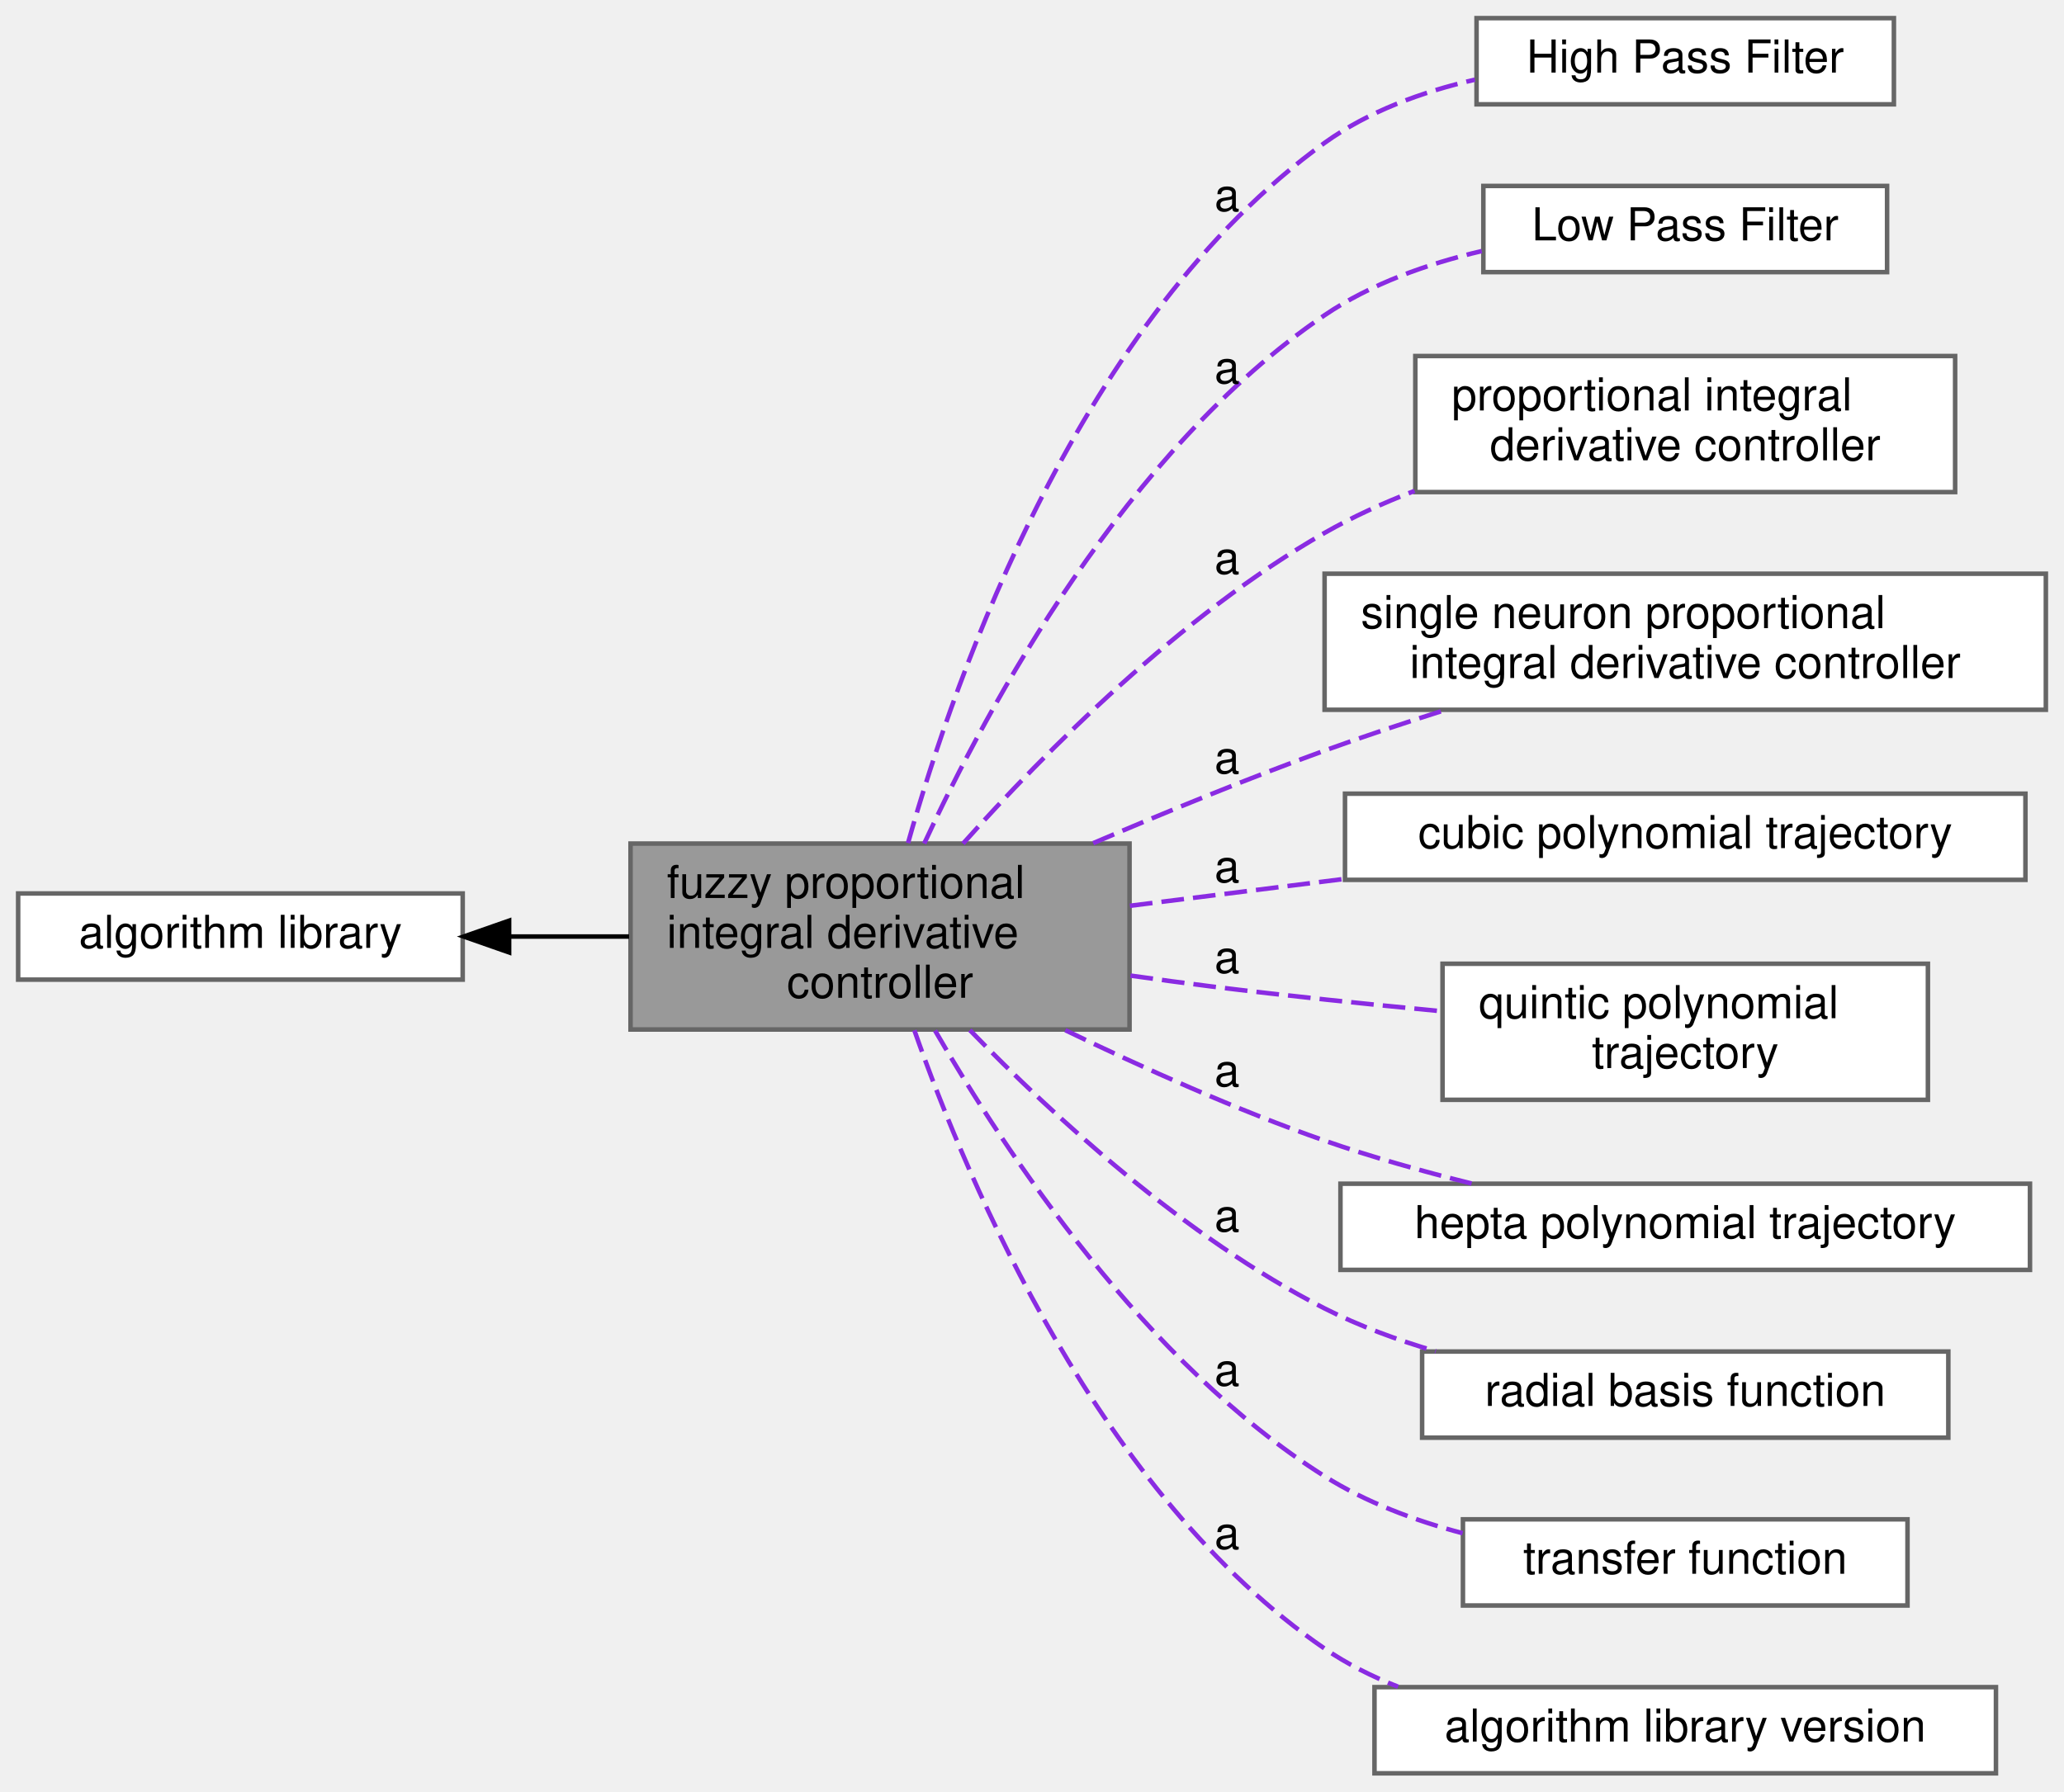
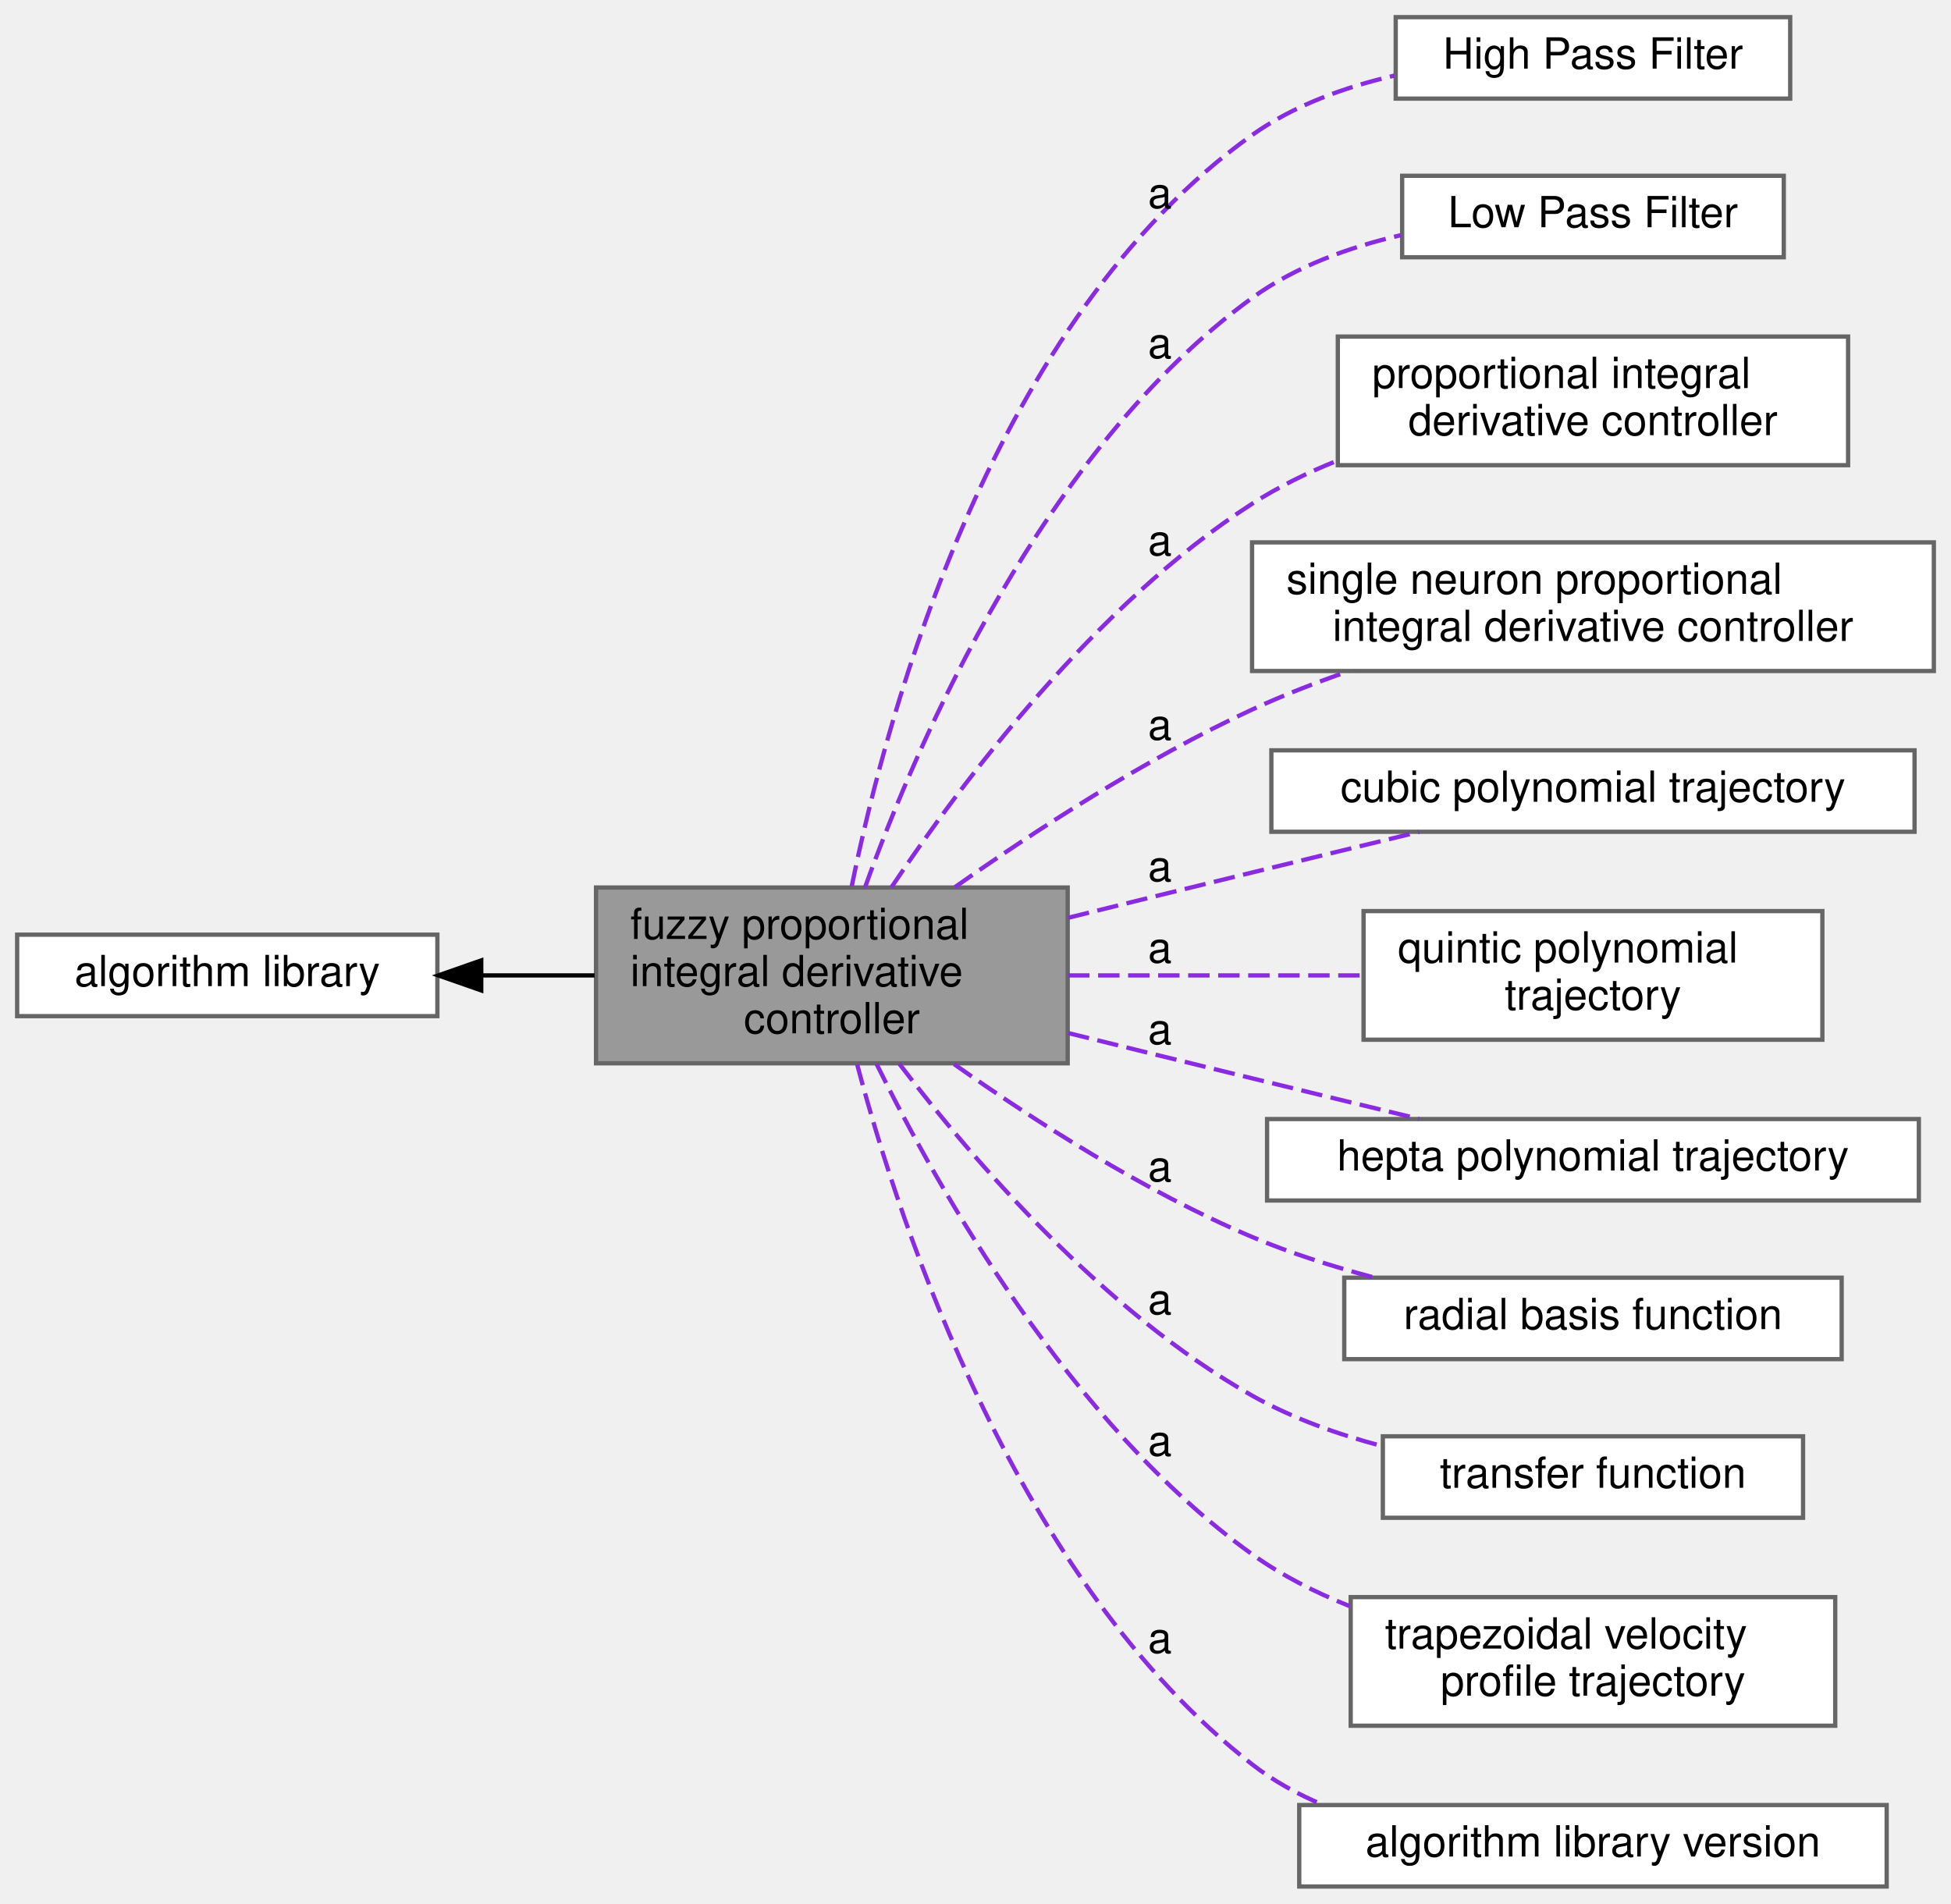
- <svg xmlns="http://www.w3.org/2000/svg" xmlns:xlink="http://www.w3.org/1999/xlink" width="455pt" height="395pt" viewBox="0.00 0.00 455.00 395.00">
-   <g id="graph0" class="graph" transform="scale(1 1) rotate(0) translate(4 391)">
+ <svg xmlns="http://www.w3.org/2000/svg" xmlns:xlink="http://www.w3.org/1999/xlink" width="455pt" height="444pt" viewBox="0.00 0.00 455.00 444.00">
+   <g id="graph0" class="graph" transform="scale(1 1) rotate(0) translate(4 440)">
    <g id="Node000002" class="node">
      <g id="a_Node000002">
        <a xlink:href="../../df/d91/group__A.html" target="_top" xlink:title=" ">
-           <polygon fill="white" stroke="#666666" points="98,-194 0,-194 0,-175 98,-175 98,-194" />
-           <text text-anchor="middle" x="49" y="-182" font-family="Helvetica,sans-Serif" font-size="10.00">algorithm library</text>
+           <polygon fill="white" stroke="#666666" points="98,-222 0,-222 0,-203 98,-203 98,-222" />
+           <text text-anchor="middle" x="49" y="-210" font-family="Helvetica,sans-Serif" font-size="10.00">algorithm library</text>
        </a>
      </g>
    </g>
    <g id="Node000001" class="node">
      <g id="a_Node000001">
        <a xlink:title=" ">
-           <polygon fill="#999999" stroke="#666666" points="245,-205 135,-205 135,-164 245,-164 245,-205" />
-           <text text-anchor="start" x="143" y="-193" font-family="Helvetica,sans-Serif" font-size="10.00">fuzzy proportional</text>
-           <text text-anchor="start" x="143" y="-182" font-family="Helvetica,sans-Serif" font-size="10.00"> integral derivative</text>
-           <text text-anchor="middle" x="190" y="-171" font-family="Helvetica,sans-Serif" font-size="10.00"> controller</text>
+           <polygon fill="#999999" stroke="#666666" points="245,-233 135,-233 135,-192 245,-192 245,-233" />
+           <text text-anchor="start" x="143" y="-221" font-family="Helvetica,sans-Serif" font-size="10.00">fuzzy proportional</text>
+           <text text-anchor="start" x="143" y="-210" font-family="Helvetica,sans-Serif" font-size="10.00"> integral derivative</text>
+           <text text-anchor="middle" x="190" y="-199" font-family="Helvetica,sans-Serif" font-size="10.00"> controller</text>
        </a>
      </g>
    </g>
    <g id="edge1" class="edge">
-       <path fill="none" stroke="black" d="M108.33,-184.5C117.06,-184.5 126.03,-184.5 134.67,-184.5" />
-       <polygon fill="black" stroke="black" points="108.23,-181 98.23,-184.5 108.23,-188 108.23,-181" />
+       <path fill="none" stroke="black" d="M108.33,-212.5C117.06,-212.5 126.03,-212.5 134.67,-212.5" />
+       <polygon fill="black" stroke="black" points="108.23,-209 98.23,-212.5 108.23,-216 108.23,-209" />
    </g>
    <g id="Node000003" class="node">
      <g id="a_Node000003">
        <a xlink:href="../../dd/d71/group__A__HPF.html" target="_top" xlink:title=" ">
-           <polygon fill="white" stroke="#666666" points="413.5,-387 321.5,-387 321.5,-368 413.5,-368 413.5,-387" />
-           <text text-anchor="middle" x="367.5" y="-375" font-family="Helvetica,sans-Serif" font-size="10.00">High Pass Filter</text>
+           <polygon fill="white" stroke="#666666" points="413.5,-436 321.5,-436 321.5,-417 413.5,-417 413.5,-436" />
+           <text text-anchor="middle" x="367.5" y="-424" font-family="Helvetica,sans-Serif" font-size="10.00">High Pass Filter</text>
        </a>
      </g>
    </g>
    <g id="Node000004" class="node">
      <g id="a_Node000004">
        <a xlink:href="../../df/d27/group__A__LPF.html" target="_top" xlink:title=" ">
-           <polygon fill="white" stroke="#666666" points="412,-350 323,-350 323,-331 412,-331 412,-350" />
-           <text text-anchor="middle" x="367.5" y="-338" font-family="Helvetica,sans-Serif" font-size="10.00">Low Pass Filter</text>
+           <polygon fill="white" stroke="#666666" points="412,-399 323,-399 323,-380 412,-380 412,-399" />
+           <text text-anchor="middle" x="367.5" y="-387" font-family="Helvetica,sans-Serif" font-size="10.00">Low Pass Filter</text>
        </a>
      </g>
    </g>
    <g id="Node000005" class="node">
      <g id="a_Node000005">
        <a xlink:href="../../d8/da8/group__A__PID.html" target="_top" xlink:title=" ">
-           <polygon fill="white" stroke="#666666" points="427,-312.5 308,-312.5 308,-282.5 427,-282.5 427,-312.5" />
-           <text text-anchor="start" x="316" y="-300.5" font-family="Helvetica,sans-Serif" font-size="10.00">proportional integral</text>
-           <text text-anchor="middle" x="367.5" y="-289.5" font-family="Helvetica,sans-Serif" font-size="10.00"> derivative controller</text>
+           <polygon fill="white" stroke="#666666" points="427,-361.5 308,-361.5 308,-331.5 427,-331.5 427,-361.5" />
+           <text text-anchor="start" x="316" y="-349.5" font-family="Helvetica,sans-Serif" font-size="10.00">proportional integral</text>
+           <text text-anchor="middle" x="367.5" y="-338.5" font-family="Helvetica,sans-Serif" font-size="10.00"> derivative controller</text>
        </a>
      </g>
    </g>
    <g id="edge2" class="edge">
-       <path fill="none" stroke="blueviolet" stroke-dasharray="5,2" d="M196.17,-205.12C206.67,-242.39 234.17,-320.72 288,-359.5 297.64,-366.45 309.54,-370.77 321.12,-373.43" />
-       <text text-anchor="middle" x="266.5" y="-344.5" font-family="Helvetica,sans-Serif" font-size="10.00">a</text>
+       <path fill="none" stroke="blueviolet" stroke-dasharray="5,2" d="M194.63,-233.27C202.98,-274.31 227.69,-365.56 288,-408.5 297.68,-415.39 309.59,-419.69 321.17,-422.36" />
+       <text text-anchor="middle" x="266.5" y="-391.5" font-family="Helvetica,sans-Serif" font-size="10.00">a</text>
    </g>
    <g id="edge3" class="edge">
-       <path fill="none" stroke="blueviolet" stroke-dasharray="5,2" d="M199.74,-205.01C213.77,-235.35 244.23,-291.8 288,-321.5 298.21,-328.43 310.68,-332.84 322.64,-335.64" />
-       <text text-anchor="middle" x="266.5" y="-306.5" font-family="Helvetica,sans-Serif" font-size="10.00">a</text>
+       <path fill="none" stroke="blueviolet" stroke-dasharray="5,2" d="M197.73,-233.03C210,-267.11 239.32,-335.1 288,-370.5 298.09,-377.84 310.66,-382.37 322.75,-385.16" />
+       <text text-anchor="middle" x="266.5" y="-356.5" font-family="Helvetica,sans-Serif" font-size="10.00">a</text>
    </g>
    <g id="edge4" class="edge">
-       <path fill="none" stroke="blueviolet" stroke-dasharray="5,2" d="M208.3,-205C226.3,-225.12 256.26,-255.34 288,-273.5 294.19,-277.04 300.95,-280.11 307.83,-282.76" />
-       <text text-anchor="middle" x="266.5" y="-264.5" font-family="Helvetica,sans-Serif" font-size="10.00">a</text>
+       <path fill="none" stroke="blueviolet" stroke-dasharray="5,2" d="M203.88,-233.03C220.42,-257.76 251.4,-298.92 288,-322.5 294.11,-326.44 300.9,-329.76 307.86,-332.55" />
+       <text text-anchor="middle" x="266.5" y="-310.5" font-family="Helvetica,sans-Serif" font-size="10.00">a</text>
    </g>
    <g id="Node000006" class="node">
      <g id="a_Node000006">
        <a xlink:href="../../db/d33/group__A__PID__NEURO.html" target="_top" xlink:title=" ">
-           <polygon fill="white" stroke="#666666" points="447,-264.5 288,-264.5 288,-234.5 447,-234.5 447,-264.5" />
-           <text text-anchor="start" x="296" y="-252.5" font-family="Helvetica,sans-Serif" font-size="10.00">single neuron proportional</text>
-           <text text-anchor="middle" x="367.5" y="-241.5" font-family="Helvetica,sans-Serif" font-size="10.00"> integral derivative controller</text>
+           <polygon fill="white" stroke="#666666" points="447,-313.5 288,-313.5 288,-283.5 447,-283.5 447,-313.5" />
+           <text text-anchor="start" x="296" y="-301.5" font-family="Helvetica,sans-Serif" font-size="10.00">single neuron proportional</text>
+           <text text-anchor="middle" x="367.5" y="-290.5" font-family="Helvetica,sans-Serif" font-size="10.00"> integral derivative controller</text>
        </a>
      </g>
    </g>
    <g id="edge5" class="edge">
-       <path fill="none" stroke="blueviolet" stroke-dasharray="5,2" d="M236.99,-205.09C253,-211.94 271.16,-219.38 288,-225.5 296.44,-228.56 305.48,-231.57 314.31,-234.37" />
-       <text text-anchor="middle" x="266.5" y="-220.5" font-family="Helvetica,sans-Serif" font-size="10.00">a</text>
+       <path fill="none" stroke="blueviolet" stroke-dasharray="5,2" d="M218.69,-233.08C237.49,-246.32 263.32,-263.1 288,-274.5 295.12,-277.79 302.8,-280.77 310.47,-283.43" />
+       <text text-anchor="middle" x="266.5" y="-267.5" font-family="Helvetica,sans-Serif" font-size="10.00">a</text>
    </g>
    <g id="Node000007" class="node">
      <g id="a_Node000007">
        <a xlink:href="../../d4/d5e/group__A__POLYTRAJ3.html" target="_top" xlink:title=" ">
-           <polygon fill="white" stroke="#666666" points="442.5,-216 292.5,-216 292.5,-197 442.5,-197 442.5,-216" />
-           <text text-anchor="middle" x="367.5" y="-204" font-family="Helvetica,sans-Serif" font-size="10.00">cubic polynomial trajectory</text>
+           <polygon fill="white" stroke="#666666" points="442.5,-265 292.5,-265 292.5,-246 442.5,-246 442.5,-265" />
+           <text text-anchor="middle" x="367.5" y="-253" font-family="Helvetica,sans-Serif" font-size="10.00">cubic polynomial trajectory</text>
        </a>
      </g>
    </g>
    <g id="edge6" class="edge">
-       <path fill="none" stroke="blueviolet" stroke-dasharray="5,2" d="M245.09,-191.28C259.99,-193.15 276.43,-195.21 292.26,-197.19" />
-       <text text-anchor="middle" x="266.5" y="-196.5" font-family="Helvetica,sans-Serif" font-size="10.00">a</text>
+       <path fill="none" stroke="blueviolet" stroke-dasharray="5,2" d="M245.11,-225.94C259.08,-229.4 274.1,-233.1 288,-236.5 300.67,-239.6 314.49,-242.96 326.96,-245.97" />
+       <text text-anchor="middle" x="266.5" y="-234.5" font-family="Helvetica,sans-Serif" font-size="10.00">a</text>
    </g>
    <g id="Node000008" class="node">
      <g id="a_Node000008">
        <a xlink:href="../../d5/d8e/group__A__POLYTRAJ5.html" target="_top" xlink:title=" ">
-           <polygon fill="white" stroke="#666666" points="421,-178.5 314,-178.5 314,-148.5 421,-148.5 421,-178.5" />
-           <text text-anchor="start" x="322" y="-166.5" font-family="Helvetica,sans-Serif" font-size="10.00">quintic polynomial</text>
-           <text text-anchor="middle" x="367.5" y="-155.5" font-family="Helvetica,sans-Serif" font-size="10.00"> trajectory</text>
+           <polygon fill="white" stroke="#666666" points="421,-227.5 314,-227.5 314,-197.5 421,-197.5 421,-227.5" />
+           <text text-anchor="start" x="322" y="-215.5" font-family="Helvetica,sans-Serif" font-size="10.00">quintic polynomial</text>
+           <text text-anchor="middle" x="367.5" y="-204.5" font-family="Helvetica,sans-Serif" font-size="10.00"> trajectory</text>
        </a>
      </g>
    </g>
    <g id="edge7" class="edge">
-       <path fill="none" stroke="blueviolet" stroke-dasharray="5,2" d="M245.21,-175.89C251.21,-175.04 257.23,-174.22 263,-173.5 279.48,-171.45 297.48,-169.58 313.78,-168.03" />
-       <text text-anchor="middle" x="266.5" y="-176.5" font-family="Helvetica,sans-Serif" font-size="10.00">a</text>
+       <path fill="none" stroke="blueviolet" stroke-dasharray="5,2" d="M245.09,-212.5C266.94,-212.5 292.08,-212.5 313.79,-212.5" />
+       <text text-anchor="middle" x="266.5" y="-215.5" font-family="Helvetica,sans-Serif" font-size="10.00">a</text>
    </g>
    <g id="Node000009" class="node">
      <g id="a_Node000009">
        <a xlink:href="../../de/d6e/group__A__POLYTRAJ7.html" target="_top" xlink:title=" ">
-           <polygon fill="white" stroke="#666666" points="443.5,-130 291.5,-130 291.5,-111 443.5,-111 443.5,-130" />
-           <text text-anchor="middle" x="367.5" y="-118" font-family="Helvetica,sans-Serif" font-size="10.00">hepta polynomial trajectory</text>
+           <polygon fill="white" stroke="#666666" points="443.5,-179 291.5,-179 291.5,-160 443.5,-160 443.5,-179" />
+           <text text-anchor="middle" x="367.5" y="-167" font-family="Helvetica,sans-Serif" font-size="10.00">hepta polynomial trajectory</text>
        </a>
      </g>
    </g>
    <g id="edge8" class="edge">
-       <path fill="none" stroke="blueviolet" stroke-dasharray="5,2" d="M230.85,-163.85C248.1,-155.49 268.72,-146.23 288,-139.5 298.33,-135.89 309.65,-132.72 320.4,-130.05" />
-       <text text-anchor="middle" x="266.5" y="-151.5" font-family="Helvetica,sans-Serif" font-size="10.00">a</text>
+       <path fill="none" stroke="blueviolet" stroke-dasharray="5,2" d="M245.11,-199.06C259.08,-195.6 274.1,-191.9 288,-188.5 300.67,-185.4 314.49,-182.04 326.96,-179.03" />
+       <text text-anchor="middle" x="266.5" y="-196.5" font-family="Helvetica,sans-Serif" font-size="10.00">a</text>
    </g>
    <g id="Node000010" class="node">
      <g id="a_Node000010">
        <a xlink:href="../../dd/dd8/group__A__RBF.html" target="_top" xlink:title=" ">
-           <polygon fill="white" stroke="#666666" points="425.5,-93 309.5,-93 309.5,-74 425.5,-74 425.5,-93" />
-           <text text-anchor="middle" x="367.5" y="-81" font-family="Helvetica,sans-Serif" font-size="10.00">radial basis function</text>
+           <polygon fill="white" stroke="#666666" points="425.5,-142 309.5,-142 309.5,-123 425.5,-123 425.5,-142" />
+           <text text-anchor="middle" x="367.5" y="-130" font-family="Helvetica,sans-Serif" font-size="10.00">radial basis function</text>
        </a>
      </g>
    </g>
    <g id="edge9" class="edge">
-       <path fill="none" stroke="blueviolet" stroke-dasharray="5,2" d="M209.8,-163.87C228.01,-145.11 257.32,-118.07 288,-102.5 295.63,-98.63 304.08,-95.52 312.52,-93.04" />
-       <text text-anchor="middle" x="266.5" y="-119.5" font-family="Helvetica,sans-Serif" font-size="10.00">a</text>
+       <path fill="none" stroke="blueviolet" stroke-dasharray="5,2" d="M218.53,-191.79C237.26,-178.58 263.07,-162.02 288,-151.5 296.91,-147.74 306.73,-144.62 316.3,-142.08" />
+       <text text-anchor="middle" x="266.5" y="-164.5" font-family="Helvetica,sans-Serif" font-size="10.00">a</text>
    </g>
    <g id="Node000011" class="node">
      <g id="a_Node000011">
        <a xlink:href="../../d0/ddd/group__A__TF.html" target="_top" xlink:title=" ">
-           <polygon fill="white" stroke="#666666" points="416.5,-56 318.5,-56 318.5,-37 416.5,-37 416.5,-56" />
-           <text text-anchor="middle" x="367.5" y="-44" font-family="Helvetica,sans-Serif" font-size="10.00">transfer function</text>
+           <polygon fill="white" stroke="#666666" points="416.5,-105 318.5,-105 318.5,-86 416.5,-86 416.5,-105" />
+           <text text-anchor="middle" x="367.5" y="-93" font-family="Helvetica,sans-Serif" font-size="10.00">transfer function</text>
        </a>
      </g>
    </g>
    <g id="edge10" class="edge">
-       <path fill="none" stroke="blueviolet" stroke-dasharray="5,2" d="M202.13,-163.77C217.7,-136.84 248.53,-90.36 288,-65.5 297.14,-59.74 307.88,-55.73 318.43,-52.94" />
-       <text text-anchor="middle" x="266.5" y="-85.5" font-family="Helvetica,sans-Serif" font-size="10.00">a</text>
+       <path fill="none" stroke="blueviolet" stroke-dasharray="5,2" d="M205.71,-191.92C222.88,-169.44 253.4,-134.04 288,-114.5 297.28,-109.26 307.97,-105.46 318.41,-102.7" />
+       <text text-anchor="middle" x="266.5" y="-133.5" font-family="Helvetica,sans-Serif" font-size="10.00">a</text>
    </g>
    <g id="Node000012" class="node">
      <g id="a_Node000012">
+         <a xlink:href="../../db/d75/group__A__TRAPTRAJ.html" target="_top" xlink:title=" ">
+           <polygon fill="white" stroke="#666666" points="424,-67.5 311,-67.5 311,-37.5 424,-37.5 424,-67.5" />
+           <text text-anchor="start" x="319" y="-55.5" font-family="Helvetica,sans-Serif" font-size="10.00">trapezoidal velocity</text>
+           <text text-anchor="middle" x="367.5" y="-44.5" font-family="Helvetica,sans-Serif" font-size="10.00"> profile trajectory</text>
+         </a>
+       </g>
+     </g>
+     <g id="edge11" class="edge">
+       <path fill="none" stroke="blueviolet" stroke-dasharray="5,2" d="M200.41,-191.88C214.99,-162.23 245.8,-107.79 288,-77.5 294.86,-72.58 302.72,-68.6 310.77,-65.39" />
+       <text text-anchor="middle" x="266.5" y="-100.5" font-family="Helvetica,sans-Serif" font-size="10.00">a</text>
+     </g>
+     <g id="Node000013" class="node">
+       <g id="a_Node000013">
        <a xlink:href="../../d2/d1b/group__A__VERSION.html" target="_top" xlink:title=" ">
          <polygon fill="white" stroke="#666666" points="436,-19 299,-19 299,0 436,0 436,-19" />
          <text text-anchor="middle" x="367.5" y="-7" font-family="Helvetica,sans-Serif" font-size="10.00">algorithm library version</text>
        </a>
      </g>
    </g>
-     <g id="edge11" class="edge">
-       <path fill="none" stroke="blueviolet" stroke-dasharray="5,2" d="M197.57,-163.82C209.6,-129.54 238.58,-61.38 288,-27.5 292.96,-24.1 298.47,-21.33 304.2,-19.09" />
-       <text text-anchor="middle" x="266.5" y="-49.5" font-family="Helvetica,sans-Serif" font-size="10.00">a</text>
+     <g id="edge12" class="edge">
+       <path fill="none" stroke="blueviolet" stroke-dasharray="5,2" d="M195.9,-191.74C206.08,-153.3 233.29,-71.1 288,-28.5 292.98,-24.62 298.63,-21.52 304.57,-19.04" />
+       <text text-anchor="middle" x="266.5" y="-54.5" font-family="Helvetica,sans-Serif" font-size="10.00">a</text>
    </g>
  </g>
</svg>
